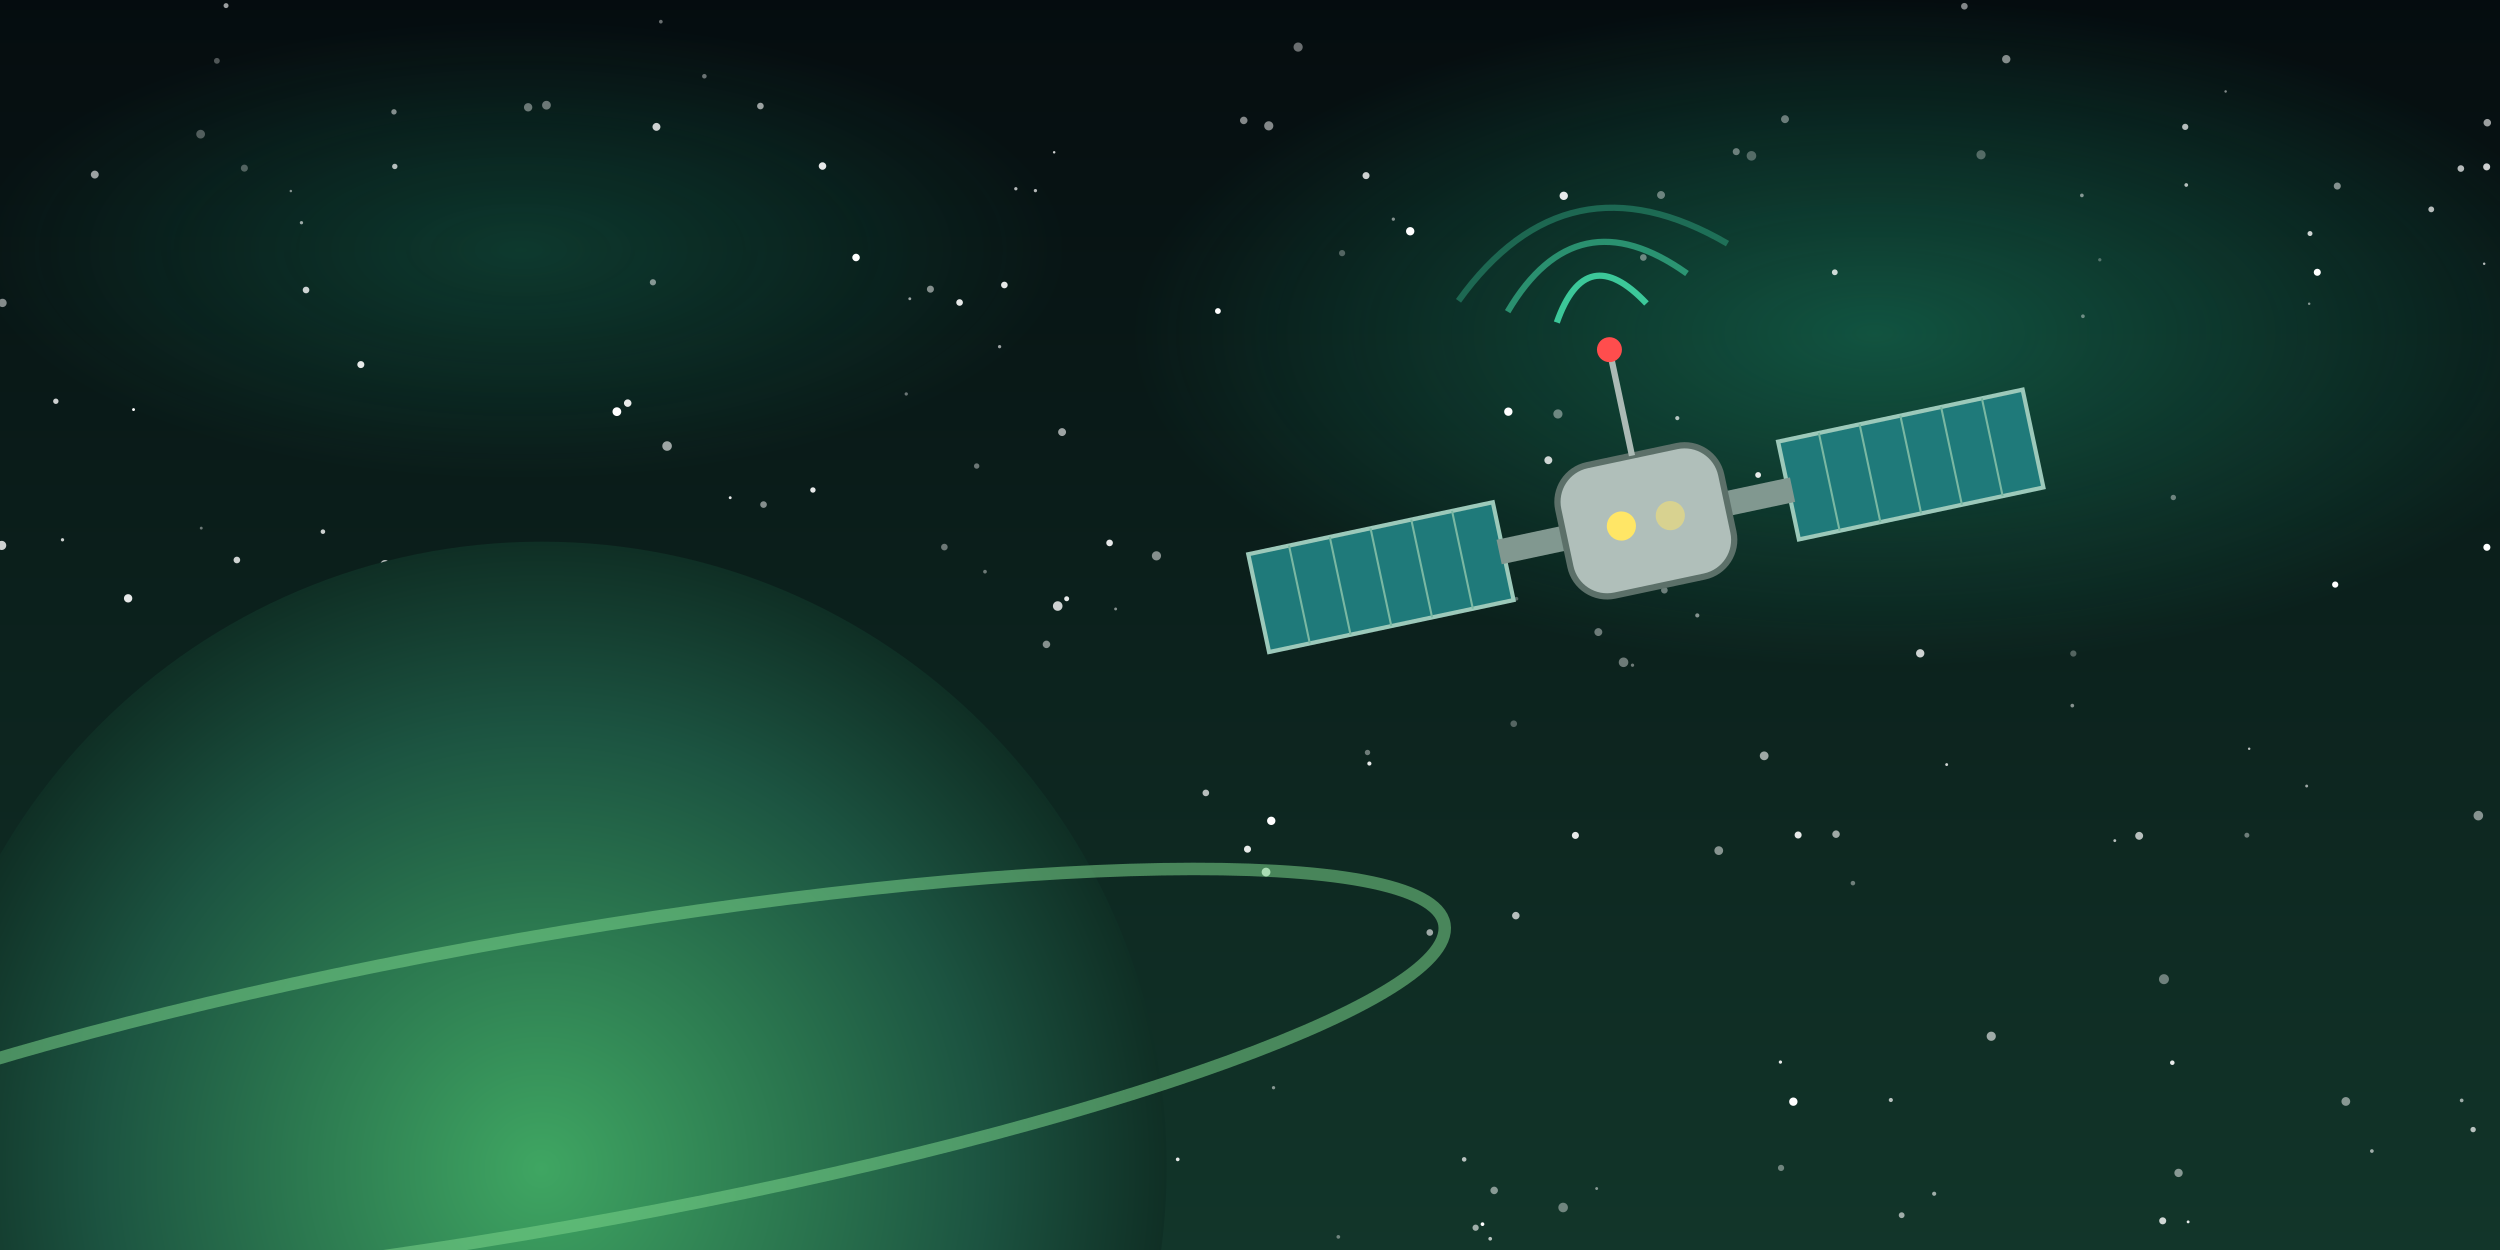
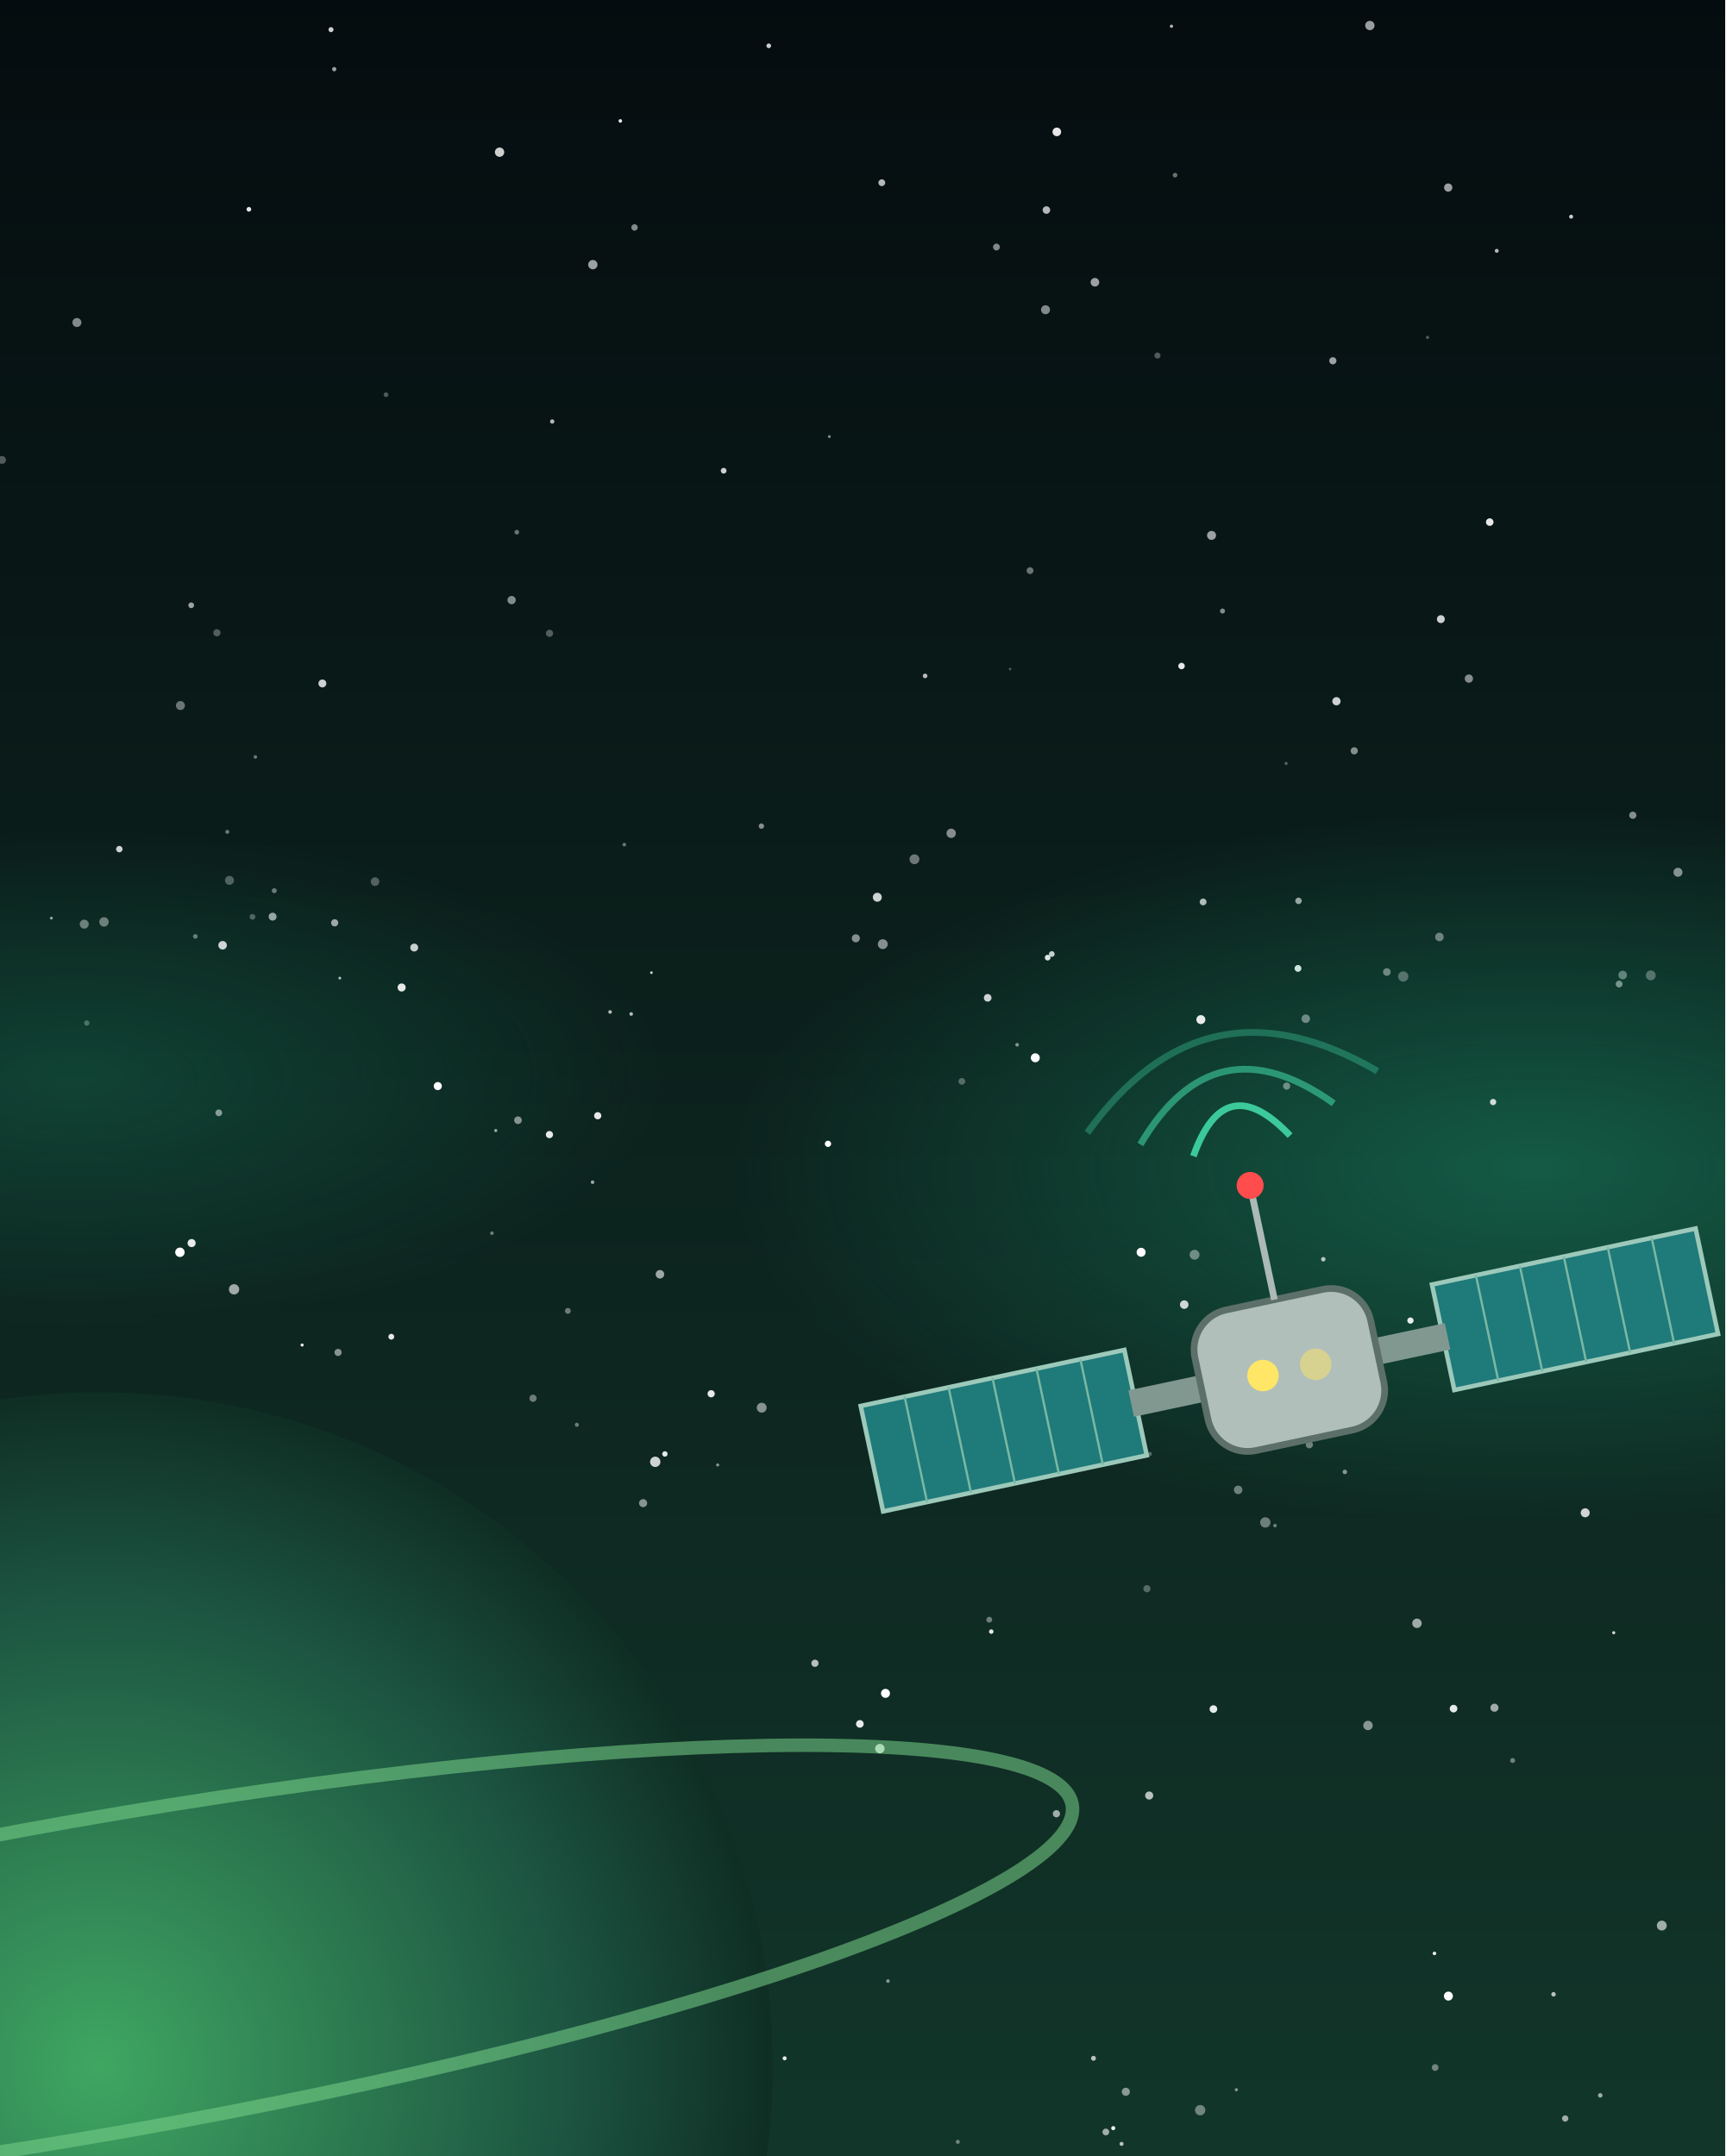
- <svg xmlns="http://www.w3.org/2000/svg" viewBox="0 0 1200 600" preserveAspectRatio="xMidYMid slice" role="img" aria-label="space station (cover art)">
+ <svg xmlns="http://www.w3.org/2000/svg" viewBox="0 0 960 1200" preserveAspectRatio="xMidYMid slice" role="img" aria-label="space station (cover art)">
  <defs>
    <linearGradient id="sky" x1="0" y1="0" x2="0" y2="1">
      <stop offset="0" stop-color="hsl(200 50% 4% / 1)" />
      <stop offset="1" stop-color="hsl(160 50% 14% / 1)" />
    </linearGradient>
    <radialGradient id="neb">
      <stop offset="0" stop-color="hsl(160 70% 45% / 0.35)" />
      <stop offset="1" stop-color="hsl(160 70% 45% / 0)" />
    </radialGradient>
    <radialGradient id="planet">
      <stop offset="0" stop-color="hsl(140 45% 45% / 1)" />
      <stop offset="0.7" stop-color="hsl(160 50% 22% / 1)" />
      <stop offset="1" stop-color="hsl(160 50% 12% / 1)" />
    </radialGradient>
  </defs>
-   <rect width="1200" height="600" fill="url(#sky)" />
-   <ellipse cx="900" cy="160" rx="360" ry="160" fill="url(#neb)" />
-   <ellipse cx="250" cy="120" rx="260" ry="110" fill="url(#neb)" opacity=".6" />
-   <circle cx="1038.1" cy="586" r="1.7" fill="#fff" opacity="0.8" />
-   <circle cx="1138.5" cy="552.5" r="0.9" fill="#fff" opacity="0.6" />
-   <circle cx="366.5" cy="242.2" r="1.6" fill="#fff" opacity="0.5" />
-   <circle cx="856.8" cy="57.2" r="1.9" fill="#fff" opacity="0.4" />
-   <circle cx="96.6" cy="253.5" r="0.7" fill="#fff" opacity="0.4" />
-   <circle cx="598.8" cy="407.6" r="1.7" fill="#fff" opacity="0.9" />
-   <circle cx="711.6" cy="587.6" r="0.9" fill="#fff" opacity="1" />
-   <circle cx="597" cy="57.8" r="1.8" fill="#fff" opacity="0.5" />
-   <circle cx="584.6" cy="149.3" r="1.4" fill="#fff" opacity="1" />
-   <circle cx="506" cy="73.1" r="0.6" fill="#fff" opacity="0.8" />
-   <circle cx="502.3" cy="309.3" r="1.8" fill="#fff" opacity="0.5" />
-   <circle cx="301.3" cy="193.5" r="1.8" fill="#fff" opacity="0.9" />
-   <circle cx="453.3" cy="262.6" r="1.6" fill="#fff" opacity="0.4" />
-   <circle cx="436.7" cy="143.4" r="0.7" fill="#fff" opacity="0.6" />
-   <circle cx="655.7" cy="84.3" r="1.7" fill="#fff" opacity="0.8" />
-   <circle cx="30" cy="259.1" r="0.8" fill="#fff" opacity="0.8" />
-   <circle cx="644.2" cy="121.5" r="1.5" fill="#fff" opacity="0.3" />
-   <circle cx="68.8" cy="390.3" r="2.3" fill="#fff" opacity="0.7" />
-   <circle cx="863.1" cy="400.8" r="1.7" fill="#fff" opacity="0.9" />
-   <circle cx="327.2" cy="358.3" r="1" fill="#fff" opacity="0.7" />
-   <circle cx="109.8" cy="540.4" r="0.8" fill="#fff" opacity="0.5" />
-   <circle cx="0.8" cy="261.8" r="2.2" fill="#fff" opacity="0.8" />
-   <circle cx="188.9" cy="315.3" r="1.8" fill="#fff" opacity="0.5" />
-   <circle cx="338.1" cy="36.6" r="1.1" fill="#fff" opacity="0.4" />
-   <circle cx="320.2" cy="214.1" r="2.3" fill="#fff" opacity="0.6" />
-   <circle cx="928.4" cy="573" r="1" fill="#fff" opacity="0.6" />
-   <circle cx="565.3" cy="556.5" r="0.9" fill="#fff" opacity="0.9" />
-   <circle cx="410.9" cy="123.6" r="1.8" fill="#fff" opacity="1" />
-   <circle cx="860.8" cy="528.8" r="2" fill="#fff" opacity="1" />
-   <circle cx="1015.1" cy="403.5" r="0.7" fill="#fff" opacity="0.7" />
-   <circle cx="889.4" cy="423.9" r="1.1" fill="#fff" opacity="0.4" />
-   <circle cx="1192.4" cy="126.6" r="0.6" fill="#fff" opacity="0.7" />
-   <circle cx="193" cy="417.8" r="1.4" fill="#fff" opacity="0.8" />
-   <circle cx="472.8" cy="274.4" r="0.9" fill="#fff" opacity="0.4" />
-   <circle cx="383.9" cy="480" r="0.8" fill="#fff" opacity="0.7" />
-   <circle cx="1193.9" cy="58.9" r="1.8" fill="#fff" opacity="0.6" />
-   <circle cx="854.6" cy="509.8" r="0.8" fill="#fff" opacity="0.9" />
-   <circle cx="921.7" cy="313.6" r="2" fill="#fff" opacity="0.8" />
-   <circle cx="164.1" cy="376.1" r="0.8" fill="#fff" opacity="0.7" />
-   <circle cx="26.8" cy="192.6" r="1.3" fill="#fff" opacity="0.8" />
-   <circle cx="446.6" cy="138.8" r="1.7" fill="#fff" opacity="0.5" />
-   <circle cx="934.4" cy="367" r="0.7" fill="#fff" opacity="0.8" />
-   <circle cx="686.3" cy="447.6" r="1.6" fill="#fff" opacity="0.6" />
-   <circle cx="82.3" cy="567.3" r="1.2" fill="#fff" opacity="0.5" />
-   <circle cx="460.6" cy="145.2" r="1.6" fill="#fff" opacity="0.9" />
-   <circle cx="1167" cy="100.5" r="1.4" fill="#fff" opacity="0.7" />
-   <circle cx="313.4" cy="135.5" r="1.5" fill="#fff" opacity="0.5" />
-   <circle cx="727.9" cy="287.4" r="0.9" fill="#fff" opacity="0.3" />
-   <circle cx="798.9" cy="283.3" r="1.6" fill="#fff" opacity="0.4" />
-   <circle cx="611.3" cy="522.1" r="0.8" fill="#fff" opacity="0.5" />
-   <circle cx="212.2" cy="380.1" r="1.1" fill="#fff" opacity="0.8" />
-   <circle cx="676.9" cy="111" r="2" fill="#fff" opacity="1" />
-   <circle cx="535.5" cy="292.3" r="0.7" fill="#fff" opacity="0.5" />
-   <circle cx="212.8" cy="473.5" r="1.6" fill="#fff" opacity="1" />
-   <circle cx="482.1" cy="136.8" r="1.6" fill="#fff" opacity="0.9" />
-   <circle cx="708.3" cy="589.3" r="1.5" fill="#fff" opacity="0.6" />
-   <circle cx="509.8" cy="207.4" r="1.9" fill="#fff" opacity="0.6" />
-   <circle cx="999.3" cy="93.8" r="0.9" fill="#fff" opacity="0.5" />
-   <circle cx="144.7" cy="106.9" r="0.8" fill="#fff" opacity="0.6" />
-   <circle cx="204.7" cy="401" r="1.2" fill="#fff" opacity="0.7" />
-   <circle cx="555.1" cy="266.8" r="2.2" fill="#fff" opacity="0.5" />
-   <circle cx="414.7" cy="598.1" r="1.8" fill="#fff" opacity="0.7" />
-   <circle cx="880.7" cy="130.7" r="1.4" fill="#fff" opacity="0.8" />
-   <circle cx="349.1" cy="453.1" r="1.3" fill="#fff" opacity="0.5" />
-   <circle cx="1108.4" cy="145.8" r="0.6" fill="#fff" opacity="0.5" />
-   <circle cx="334" cy="488.4" r="1.6" fill="#fff" opacity="0.4" />
-   <circle cx="130.5" cy="345.7" r="0.9" fill="#fff" opacity="0.9" />
-   <circle cx="767.2" cy="303.4" r="1.9" fill="#fff" opacity="0.4" />
-   <circle cx="293.5" cy="514.3" r="0.6" fill="#fff" opacity="0.3" />
-   <circle cx="1026.8" cy="401.2" r="1.9" fill="#fff" opacity="0.7" />
-   <circle cx="1112.3" cy="130.7" r="1.7" fill="#fff" opacity="1" />
-   <circle cx="609" cy="60.4" r="2.2" fill="#fff" opacity="0.5" />
-   <circle cx="209.2" cy="448.8" r="1.1" fill="#fff" opacity="0.9" />
-   <circle cx="1079.6" cy="359.4" r="0.6" fill="#fff" opacity="0.7" />
-   <circle cx="825" cy="408.3" r="2.1" fill="#fff" opacity="0.5" />
-   <circle cx="296.1" cy="197.6" r="2.1" fill="#fff" opacity="1" />
-   <circle cx="512.5" cy="468.7" r="1.4" fill="#fff" opacity="0.4" />
-   <circle cx="355.8" cy="413.9" r="1.2" fill="#fff" opacity="0.6" />
-   <circle cx="1121.9" cy="89.3" r="1.7" fill="#fff" opacity="0.5" />
-   <circle cx="108.5" cy="2.7" r="1.2" fill="#fff" opacity="0.6" />
-   <circle cx="1.2" cy="145.4" r="2" fill="#fff" opacity="0.5" />
-   <circle cx="1108.8" cy="112.1" r="1.2" fill="#fff" opacity="0.8" />
-   <circle cx="938.2" cy="207.2" r="1" fill="#fff" opacity="0.4" />
-   <circle cx="365" cy="50.9" r="1.6" fill="#fff" opacity="0.6" />
-   <circle cx="532.6" cy="260.6" r="1.6" fill="#fff" opacity="0.9" />
-   <circle cx="524.7" cy="535.2" r="2.1" fill="#fff" opacity="0.7" />
-   <circle cx="394.8" cy="79.7" r="1.8" fill="#fff" opacity="0.9" />
-   <circle cx="317.2" cy="10.4" r="0.9" fill="#fff" opacity="0.4" />
-   <circle cx="715.3" cy="594.6" r="0.9" fill="#fff" opacity="0.7" />
-   <circle cx="139.6" cy="91.7" r="0.6" fill="#fff" opacity="0.5" />
-   <circle cx="468.8" cy="223.7" r="1.3" fill="#fff" opacity="0.4" />
-   <circle cx="747.8" cy="198.7" r="2.2" fill="#fff" opacity="0.4" />
-   <circle cx="350.5" cy="238.9" r="0.7" fill="#fff" opacity="0.9" />
-   <circle cx="497" cy="91.5" r="0.8" fill="#fff" opacity="0.7" />
-   <circle cx="1189.6" cy="391.5" r="2.3" fill="#fff" opacity="0.5" />
-   <circle cx="377.8" cy="578.2" r="1.4" fill="#fff" opacity="0.9" />
-   <circle cx="222.1" cy="326.1" r="2.1" fill="#fff" opacity="0.6" />
-   <circle cx="189.5" cy="79.9" r="1.3" fill="#fff" opacity="0.7" />
-   <circle cx="656.4" cy="361.2" r="1.3" fill="#fff" opacity="0.4" />
-   <circle cx="479.8" cy="166.4" r="0.8" fill="#fff" opacity="0.6" />
-   <circle cx="1049.4" cy="88.8" r="0.9" fill="#fff" opacity="0.7" />
-   <circle cx="743.2" cy="220.9" r="1.9" fill="#fff" opacity="0.8" />
-   <circle cx="995.2" cy="313.7" r="1.5" fill="#fff" opacity="0.3" />
-   <circle cx="726.6" cy="347.4" r="1.6" fill="#fff" opacity="0.3" />
-   <circle cx="1126" cy="528.7" r="2.1" fill="#fff" opacity="0.5" />
-   <circle cx="45.5" cy="83.8" r="1.9" fill="#fff" opacity="0.6" />
-   <circle cx="512" cy="287.4" r="1.2" fill="#fff" opacity="0.9" />
-   <circle cx="750.3" cy="579.6" r="2.3" fill="#fff" opacity="0.4" />
-   <circle cx="173.2" cy="175" r="1.7" fill="#fff" opacity="0.9" />
-   <circle cx="191.7" cy="321.7" r="1.1" fill="#fff" opacity="0.5" />
-   <circle cx="623.1" cy="22.6" r="2.2" fill="#fff" opacity="0.4" />
-   <circle cx="1181.6" cy="528.2" r="0.9" fill="#fff" opacity="0.6" />
-   <circle cx="435" cy="189.1" r="0.8" fill="#fff" opacity="0.4" />
-   <circle cx="912.8" cy="583.3" r="1.4" fill="#fff" opacity="0.6" />
-   <circle cx="337.7" cy="595.4" r="2.3" fill="#fff" opacity="0.7" />
-   <circle cx="189.1" cy="53.7" r="1.3" fill="#fff" opacity="0.5" />
-   <circle cx="471.9" cy="398.7" r="0.7" fill="#fff" opacity="0.6" />
-   <circle cx="184.8" cy="271" r="2.2" fill="#fff" opacity="0.7" />
-   <circle cx="1048.9" cy="60.9" r="1.5" fill="#fff" opacity="0.7" />
-   <circle cx="399.2" cy="555.9" r="0.8" fill="#fff" opacity="0.5" />
-   <circle cx="963" cy="28.4" r="2" fill="#fff" opacity="0.5" />
-   <circle cx="253.7" cy="463.6" r="0.8" fill="#fff" opacity="0.3" />
-   <circle cx="840.7" cy="74.8" r="2.3" fill="#fff" opacity="0.3" />
-   <circle cx="955.8" cy="497.4" r="2.2" fill="#fff" opacity="0.6" />
-   <circle cx="1193.7" cy="262.7" r="1.7" fill="#fff" opacity="1" />
-   <circle cx="673.9" cy="286.5" r="0.8" fill="#fff" opacity="0.6" />
-   <circle cx="750.6" cy="94" r="2" fill="#fff" opacity="0.9" />
-   <circle cx="106.2" cy="334.8" r="1.9" fill="#fff" opacity="0.8" />
-   <circle cx="43.2" cy="515.3" r="1.2" fill="#fff" opacity="0.8" />
-   <circle cx="715.1" cy="279.9" r="1.5" fill="#fff" opacity="0.6" />
-   <circle cx="315.1" cy="60.9" r="1.9" fill="#fff" opacity="0.8" />
-   <circle cx="657.3" cy="366.5" r="1" fill="#fff" opacity="0.9" />
-   <circle cx="607.7" cy="418.6" r="2.1" fill="#fff" opacity="0.9" />
-   <circle cx="348.6" cy="544.8" r="0.8" fill="#fff" opacity="0.5" />
-   <circle cx="783.6" cy="319.3" r="0.8" fill="#fff" opacity="0.4" />
-   <circle cx="942.9" cy="3" r="1.6" fill="#fff" opacity="0.5" />
-   <circle cx="833.4" cy="72.8" r="1.7" fill="#fff" opacity="0.4" />
-   <circle cx="500.6" cy="592.2" r="1.8" fill="#fff" opacity="0.4" />
-   <circle cx="64.1" cy="196.6" r="0.7" fill="#fff" opacity="1" />
-   <circle cx="881.3" cy="400.4" r="1.8" fill="#fff" opacity="0.6" />
-   <circle cx="1120.9" cy="280.6" r="1.5" fill="#fff" opacity="1" />
-   <circle cx="1043.2" cy="238.8" r="1.3" fill="#fff" opacity="0.4" />
-   <circle cx="854.9" cy="560.6" r="1.5" fill="#fff" opacity="0.4" />
-   <circle cx="642.4" cy="593.7" r="0.9" fill="#fff" opacity="0.4" />
-   <circle cx="428.4" cy="344" r="1.8" fill="#fff" opacity="0.3" />
-   <circle cx="146.9" cy="139.2" r="1.6" fill="#fff" opacity="0.8" />
-   <circle cx="779.3" cy="317.9" r="2.3" fill="#fff" opacity="0.4" />
-   <circle cx="336.4" cy="416.1" r="2.2" fill="#fff" opacity="0.4" />
-   <circle cx="950.9" cy="74.3" r="2.2" fill="#fff" opacity="0.3" />
-   <circle cx="846.8" cy="362.8" r="2.1" fill="#fff" opacity="0.6" />
-   <circle cx="262.3" cy="50.5" r="2.1" fill="#fff" opacity="0.4" />
-   <circle cx="766.4" cy="570.5" r="0.7" fill="#fff" opacity="0.5" />
-   <circle cx="1107.2" cy="377.3" r="0.7" fill="#fff" opacity="0.6" />
-   <circle cx="1050.3" cy="586.5" r="0.7" fill="#fff" opacity="0.9" />
-   <circle cx="1038.7" cy="470" r="2.4" fill="#fff" opacity="0.4" />
-   <circle cx="1187.1" cy="542.2" r="1.3" fill="#fff" opacity="0.7" />
-   <circle cx="113.7" cy="268.8" r="1.6" fill="#fff" opacity="0.8" />
-   <circle cx="1181.2" cy="80.9" r="1.6" fill="#fff" opacity="0.7" />
-   <circle cx="805.1" cy="200.7" r="1" fill="#fff" opacity="0.7" />
-   <circle cx="406" cy="495.4" r="0.7" fill="#fff" opacity="0.9" />
-   <circle cx="788.8" cy="123.6" r="1.6" fill="#fff" opacity="0.4" />
-   <circle cx="1042.7" cy="510.1" r="1.1" fill="#fff" opacity="0.9" />
-   <circle cx="994.7" cy="338.7" r="0.9" fill="#fff" opacity="0.5" />
-   <circle cx="487.6" cy="90.6" r="0.8" fill="#fff" opacity="0.7" />
-   <circle cx="843.9" cy="228" r="1.4" fill="#fff" opacity="0.9" />
-   <circle cx="104.1" cy="29.2" r="1.4" fill="#fff" opacity="0.3" />
-   <circle cx="1193.6" cy="80.1" r="1.7" fill="#fff" opacity="0.8" />
-   <circle cx="1078.5" cy="400.9" r="1.2" fill="#fff" opacity="0.4" />
-   <circle cx="102.7" cy="326.9" r="1.7" fill="#fff" opacity="0.4" />
-   <circle cx="390.2" cy="235.2" r="1.3" fill="#fff" opacity="0.9" />
-   <circle cx="437.5" cy="573.1" r="1.4" fill="#fff" opacity="0.8" />
-   <circle cx="473.1" cy="473.3" r="1.8" fill="#fff" opacity="0.7" />
-   <circle cx="1045.7" cy="563" r="2" fill="#fff" opacity="0.5" />
-   <circle cx="526.9" cy="480.3" r="0.8" fill="#fff" opacity="0.8" />
-   <circle cx="727.6" cy="439.5" r="1.8" fill="#fff" opacity="0.7" />
-   <circle cx="477" cy="405.1" r="1.9" fill="#fff" opacity="0.9" />
-   <circle cx="42.1" cy="581.4" r="2" fill="#fff" opacity="0.9" />
-   <circle cx="61.5" cy="287.2" r="2" fill="#fff" opacity="0.9" />
-   <circle cx="253.5" cy="51.5" r="2" fill="#fff" opacity="0.4" />
-   <circle cx="155" cy="255.2" r="1.1" fill="#fff" opacity="0.8" />
-   <circle cx="1007.9" cy="124.7" r="0.8" fill="#fff" opacity="0.3" />
-   <circle cx="51.4" cy="503.8" r="0.8" fill="#fff" opacity="0.7" />
-   <circle cx="610.2" cy="394" r="2" fill="#fff" opacity="1" />
-   <circle cx="96.3" cy="64.4" r="2.1" fill="#fff" opacity="0.3" />
-   <circle cx="1068.3" cy="43.9" r="0.6" fill="#fff" opacity="0.5" />
-   <circle cx="702.8" cy="556.5" r="1.1" fill="#fff" opacity="0.7" />
-   <circle cx="578.8" cy="380.6" r="1.6" fill="#fff" opacity="0.7" />
-   <circle cx="717.2" cy="571.4" r="1.8" fill="#fff" opacity="0.5" />
-   <circle cx="756.2" cy="401" r="1.7" fill="#fff" opacity="0.9" />
-   <circle cx="724" cy="197.6" r="2" fill="#fff" opacity="1" />
-   <circle cx="907.6" cy="528" r="1" fill="#fff" opacity="0.7" />
-   <circle cx="797.3" cy="93.6" r="1.9" fill="#fff" opacity="0.4" />
-   <circle cx="999.8" cy="151.8" r="0.9" fill="#fff" opacity="0.4" />
-   <circle cx="117.3" cy="80.7" r="1.7" fill="#fff" opacity="0.3" />
-   <circle cx="668.8" cy="105.2" r="0.8" fill="#fff" opacity="0.5" />
-   <circle cx="814.7" cy="295.4" r="1" fill="#fff" opacity="0.5" />
-   <circle cx="100" cy="522.4" r="1.3" fill="#fff" opacity="0.8" />
-   <circle cx="85.1" cy="452.4" r="0.7" fill="#fff" opacity="0.4" />
-   <circle cx="869.6" cy="213.7" r="1" fill="#fff" opacity="0.8" />
-   <circle cx="507.7" cy="290.9" r="2.3" fill="#fff" opacity="0.8" />
-   <circle cx="260" cy="560" r="300" fill="url(#planet)" />
-   <ellipse cx="260" cy="520" rx="440" ry="70" fill="none" stroke="hsl(130 50% 65% / 1)" stroke-width="6" opacity=".55" transform="rotate(-10 260 520)" />
-   <g transform="rotate(-12 790 250)">
-     <rect x="600" y="226" width="120" height="48" fill="hsl(180 60% 30% / 1)" stroke="hsl(160 30% 70% / 1)" stroke-width="2" />
-     <line x1="620" y1="226" x2="620" y2="274" stroke="hsl(160 30% 60% / 1)" stroke-width="1" />
-     <line x1="640" y1="226" x2="640" y2="274" stroke="hsl(160 30% 60% / 1)" stroke-width="1" />
-     <line x1="660" y1="226" x2="660" y2="274" stroke="hsl(160 30% 60% / 1)" stroke-width="1" />
-     <line x1="680" y1="226" x2="680" y2="274" stroke="hsl(160 30% 60% / 1)" stroke-width="1" />
-     <line x1="700" y1="226" x2="700" y2="274" stroke="hsl(160 30% 60% / 1)" stroke-width="1" />
-     <rect x="860" y="226" width="120" height="48" fill="hsl(180 60% 30% / 1)" stroke="hsl(160 30% 70% / 1)" stroke-width="2" />
-     <line x1="880" y1="226" x2="880" y2="274" stroke="hsl(160 30% 60% / 1)" stroke-width="1" />
-     <line x1="900" y1="226" x2="900" y2="274" stroke="hsl(160 30% 60% / 1)" stroke-width="1" />
-     <line x1="920" y1="226" x2="920" y2="274" stroke="hsl(160 30% 60% / 1)" stroke-width="1" />
-     <line x1="940" y1="226" x2="940" y2="274" stroke="hsl(160 30% 60% / 1)" stroke-width="1" />
-     <line x1="960" y1="226" x2="960" y2="274" stroke="hsl(160 30% 60% / 1)" stroke-width="1" />
-     <rect x="718" y="244" width="144" height="12" fill="hsl(160 10% 55% / 1)" />
-     <rect x="750" y="218" width="80" height="64" rx="18" fill="hsl(160 10% 72% / 1)" stroke="hsl(160 10% 40% / 1)" stroke-width="3" />
-     <circle cx="778" cy="250" r="7" fill="hsl(50 100% 70%)" />
-     <circle cx="802" cy="250" r="7" fill="hsl(50 100% 70%)" opacity=".5" />
-     <line x1="790" y1="218" x2="790" y2="170" stroke="hsl(160 10% 70% / 1)" stroke-width="3" />
-     <circle cx="790" cy="166" r="6" fill="#ff4d4d" />
-     <path d="M768 148 Q790 112 812 148" fill="none" stroke="hsl(160 80% 60% / 1)" stroke-width="3" opacity="0.8" />
-     <path d="M746 138 Q790 90 834 138" fill="none" stroke="hsl(160 80% 60% / 1)" stroke-width="3" opacity="0.5" />
-     <path d="M724 128 Q790 68 856 128" fill="none" stroke="hsl(160 80% 60% / 1)" stroke-width="3" opacity="0.3" />
+   <rect width="960" height="1200" fill="url(#sky)" />
+   <circle cx="562.1" cy="372.4" r="0.7" fill="#fff" opacity="0.3" />
+   <circle cx="903" cy="542.7" r="2.4" fill="#fff" opacity="0.4" />
+   <circle cx="680.3" cy="340.1" r="1.4" fill="#fff" opacity="0.5" />
+   <circle cx="829" cy="290.6" r="2.1" fill="#fff" opacity="0.9" />
+   <circle cx="657.5" cy="370.7" r="1.8" fill="#fff" opacity="0.9" />
+   <circle cx="353.1" cy="126.6" r="1.8" fill="#fff" opacity="0.5" />
+   <circle cx="427.8" cy="25.5" r="1.3" fill="#fff" opacity="0.8" />
+   <circle cx="653.9" cy="97.5" r="1.3" fill="#fff" opacity="0.4" />
+   <circle cx="138.5" cy="116.5" r="1.3" fill="#fff" opacity="0.9" />
+   <circle cx="151.7" cy="510.2" r="2.2" fill="#fff" opacity="0.6" />
+   <circle cx="753.6" cy="417.9" r="2" fill="#fff" opacity="0.5" />
+   <circle cx="179.4" cy="380.4" r="2.2" fill="#fff" opacity="0.8" />
+   <circle cx="741.7" cy="200.8" r="2" fill="#fff" opacity="0.6" />
+   <circle cx="669.5" cy="502" r="1.9" fill="#fff" opacity="0.7" />
+   <circle cx="832.9" cy="139.6" r="1.1" fill="#fff" opacity="0.7" />
+   <circle cx="901" cy="547.7" r="1.9" fill="#fff" opacity="0.5" />
+   <circle cx="585.3" cy="531" r="1.6" fill="#fff" opacity="0.8" />
+   <circle cx="801.8" cy="344.6" r="2.2" fill="#fff" opacity="0.8" />
+   <circle cx="588.1" cy="73.4" r="2.4" fill="#fff" opacity="0.9" />
+   <circle cx="284.7" cy="334" r="2.3" fill="#fff" opacity="0.5" />
+   <circle cx="108.7" cy="521.2" r="1.3" fill="#fff" opacity="0.4" />
+   <circle cx="583" cy="533" r="1.6" fill="#fff" opacity="0.9" />
+   <circle cx="490.7" cy="101.7" r="1.9" fill="#fff" opacity="0.7" />
+   <circle cx="184.2" cy="16.5" r="1.4" fill="#fff" opacity="0.8" />
+   <circle cx="347.4" cy="470.1" r="1" fill="#fff" opacity="0.4" />
+   <circle cx="423.7" cy="459.8" r="1.5" fill="#fff" opacity="0.5" />
+   <circle cx="644.1" cy="197.9" r="1.7" fill="#fff" opacity="0.3" />
+   <circle cx="874.3" cy="120.6" r="1.1" fill="#fff" opacity="0.8" />
+   <circle cx="189.1" cy="544.4" r="0.8" fill="#fff" opacity="0.7" />
+   <circle cx="66.4" cy="472.6" r="1.8" fill="#fff" opacity="0.8" />
+   <circle cx="488.2" cy="499.4" r="2.5" fill="#fff" opacity="0.8" />
+   <circle cx="609.3" cy="157.1" r="2.4" fill="#fff" opacity="0.6" />
+   <circle cx="305.8" cy="352.5" r="2" fill="#fff" opacity="0.3" />
+   <circle cx="722.6" cy="501.4" r="1.8" fill="#fff" opacity="0.6" />
+   <circle cx="794.4" cy="187.8" r="0.9" fill="#fff" opacity="0.3" />
+   <circle cx="120.7" cy="352.2" r="2" fill="#fff" opacity="0.3" />
+   <circle cx="278" cy="84.7" r="2.6" fill="#fff" opacity="0.8" />
+   <circle cx="402.7" cy="262" r="1.6" fill="#fff" opacity="0.8" />
+   <circle cx="1.1" cy="256" r="2.2" fill="#fff" opacity="0.3" />
+   <circle cx="762.3" cy="14.2" r="2.6" fill="#fff" opacity="0.6" />
+   <circle cx="42.8" cy="179.5" r="2.5" fill="#fff" opacity="0.5" />
+   <circle cx="722.3" cy="539" r="1.9" fill="#fff" opacity="0.9" />
+   <circle cx="186" cy="38.5" r="1.2" fill="#fff" opacity="0.6" />
+   <circle cx="106.4" cy="336.9" r="1.6" fill="#fff" opacity="0.6" />
+   <circle cx="307.3" cy="234.6" r="1.2" fill="#fff" opacity="0.7" />
+   <circle cx="100.4" cy="392.7" r="2.5" fill="#fff" opacity="0.4" />
+   <circle cx="582.3" cy="116.9" r="2.1" fill="#fff" opacity="0.7" />
+   <circle cx="140.5" cy="510.3" r="1.6" fill="#fff" opacity="0.3" />
+   <circle cx="329.9" cy="147.3" r="2.6" fill="#fff" opacity="0.6" />
+   <circle cx="514.8" cy="376.2" r="1.3" fill="#fff" opacity="0.7" />
+   <circle cx="127.7" cy="490" r="2.5" fill="#fff" opacity="0.3" />
+   <circle cx="651.9" cy="14.6" r="0.9" fill="#fff" opacity="0.7" />
+   <circle cx="287.6" cy="296.2" r="1.3" fill="#fff" opacity="0.4" />
+   <circle cx="28.6" cy="511" r="0.8" fill="#fff" opacity="0.6" />
+   <circle cx="715.7" cy="424.9" r="0.9" fill="#fff" opacity="0.3" />
+   <circle cx="554.5" cy="137.5" r="1.9" fill="#fff" opacity="0.5" />
+   <circle cx="214.8" cy="219.7" r="1.3" fill="#fff" opacity="0.3" />
+   <circle cx="817.4" cy="377.7" r="2.3" fill="#fff" opacity="0.5" />
+   <circle cx="142.1" cy="421.3" r="1" fill="#fff" opacity="0.4" />
+   <circle cx="581.8" cy="172.4" r="2.5" fill="#fff" opacity="0.5" />
+   <circle cx="529.3" cy="463.8" r="2.6" fill="#fff" opacity="0.5" />
+   <circle cx="674.2" cy="298" r="2.5" fill="#fff" opacity="0.6" />
+   <circle cx="230.5" cy="527.4" r="2.2" fill="#fff" opacity="0.8" />
+   <circle cx="805.9" cy="104.4" r="2.3" fill="#fff" opacity="0.6" />
+   <circle cx="573.2" cy="317.6" r="1.9" fill="#fff" opacity="0.4" />
+   <circle cx="743.7" cy="390.3" r="2.3" fill="#fff" opacity="0.8" />
+   <circle cx="345.2" cy="67.3" r="1" fill="#fff" opacity="0.9" />
+   <circle cx="48.3" cy="569.4" r="1.5" fill="#fff" opacity="0.3" />
+   <circle cx="208.7" cy="490.7" r="2.4" fill="#fff" opacity="0.3" />
+   <circle cx="461.5" cy="243" r="0.8" fill="#fff" opacity="0.5" />
+   <g transform="translate(-270 450) scale(1.25)">
+     <ellipse cx="900" cy="160" rx="360" ry="160" fill="url(#neb)" />
+     <ellipse cx="250" cy="120" rx="260" ry="110" fill="url(#neb)" opacity=".6" />
+     <circle cx="1038.1" cy="586" r="1.7" fill="#fff" opacity="0.8" />
+     <circle cx="1138.5" cy="552.5" r="0.9" fill="#fff" opacity="0.6" />
+     <circle cx="366.5" cy="242.2" r="1.6" fill="#fff" opacity="0.5" />
+     <circle cx="856.8" cy="57.2" r="1.9" fill="#fff" opacity="0.4" />
+     <circle cx="96.6" cy="253.5" r="0.7" fill="#fff" opacity="0.4" />
+     <circle cx="598.8" cy="407.6" r="1.7" fill="#fff" opacity="0.9" />
+     <circle cx="711.6" cy="587.6" r="0.9" fill="#fff" opacity="1" />
+     <circle cx="597" cy="57.8" r="1.8" fill="#fff" opacity="0.5" />
+     <circle cx="584.6" cy="149.3" r="1.4" fill="#fff" opacity="1" />
+     <circle cx="506" cy="73.1" r="0.6" fill="#fff" opacity="0.8" />
+     <circle cx="502.3" cy="309.3" r="1.8" fill="#fff" opacity="0.5" />
+     <circle cx="301.3" cy="193.5" r="1.8" fill="#fff" opacity="0.9" />
+     <circle cx="453.3" cy="262.6" r="1.6" fill="#fff" opacity="0.4" />
+     <circle cx="436.7" cy="143.4" r="0.7" fill="#fff" opacity="0.6" />
+     <circle cx="655.7" cy="84.3" r="1.7" fill="#fff" opacity="0.8" />
+     <circle cx="30" cy="259.1" r="0.8" fill="#fff" opacity="0.8" />
+     <circle cx="644.2" cy="121.5" r="1.5" fill="#fff" opacity="0.3" />
+     <circle cx="68.8" cy="390.3" r="2.3" fill="#fff" opacity="0.7" />
+     <circle cx="863.1" cy="400.8" r="1.7" fill="#fff" opacity="0.9" />
+     <circle cx="327.2" cy="358.3" r="1" fill="#fff" opacity="0.7" />
+     <circle cx="109.8" cy="540.4" r="0.8" fill="#fff" opacity="0.5" />
+     <circle cx="0.8" cy="261.8" r="2.2" fill="#fff" opacity="0.8" />
+     <circle cx="188.9" cy="315.3" r="1.8" fill="#fff" opacity="0.5" />
+     <circle cx="338.1" cy="36.6" r="1.1" fill="#fff" opacity="0.4" />
+     <circle cx="320.2" cy="214.1" r="2.3" fill="#fff" opacity="0.6" />
+     <circle cx="928.4" cy="573" r="1" fill="#fff" opacity="0.6" />
+     <circle cx="565.3" cy="556.5" r="0.9" fill="#fff" opacity="0.9" />
+     <circle cx="410.9" cy="123.6" r="1.8" fill="#fff" opacity="1" />
+     <circle cx="860.8" cy="528.8" r="2" fill="#fff" opacity="1" />
+     <circle cx="1015.1" cy="403.5" r="0.7" fill="#fff" opacity="0.7" />
+     <circle cx="889.4" cy="423.9" r="1.1" fill="#fff" opacity="0.4" />
+     <circle cx="1192.4" cy="126.6" r="0.6" fill="#fff" opacity="0.7" />
+     <circle cx="193" cy="417.8" r="1.4" fill="#fff" opacity="0.8" />
+     <circle cx="472.8" cy="274.4" r="0.9" fill="#fff" opacity="0.4" />
+     <circle cx="383.9" cy="480" r="0.8" fill="#fff" opacity="0.7" />
+     <circle cx="1193.9" cy="58.9" r="1.8" fill="#fff" opacity="0.6" />
+     <circle cx="854.6" cy="509.8" r="0.8" fill="#fff" opacity="0.9" />
+     <circle cx="921.7" cy="313.6" r="2" fill="#fff" opacity="0.8" />
+     <circle cx="164.1" cy="376.1" r="0.8" fill="#fff" opacity="0.7" />
+     <circle cx="26.8" cy="192.6" r="1.3" fill="#fff" opacity="0.8" />
+     <circle cx="446.6" cy="138.8" r="1.7" fill="#fff" opacity="0.5" />
+     <circle cx="934.4" cy="367" r="0.7" fill="#fff" opacity="0.8" />
+     <circle cx="686.3" cy="447.6" r="1.6" fill="#fff" opacity="0.6" />
+     <circle cx="82.3" cy="567.3" r="1.2" fill="#fff" opacity="0.5" />
+     <circle cx="460.6" cy="145.2" r="1.6" fill="#fff" opacity="0.9" />
+     <circle cx="1167" cy="100.5" r="1.4" fill="#fff" opacity="0.7" />
+     <circle cx="313.4" cy="135.5" r="1.5" fill="#fff" opacity="0.5" />
+     <circle cx="727.9" cy="287.4" r="0.9" fill="#fff" opacity="0.3" />
+     <circle cx="798.9" cy="283.3" r="1.6" fill="#fff" opacity="0.4" />
+     <circle cx="611.3" cy="522.1" r="0.8" fill="#fff" opacity="0.5" />
+     <circle cx="212.2" cy="380.1" r="1.1" fill="#fff" opacity="0.8" />
+     <circle cx="676.9" cy="111" r="2" fill="#fff" opacity="1" />
+     <circle cx="535.5" cy="292.3" r="0.7" fill="#fff" opacity="0.5" />
+     <circle cx="212.8" cy="473.5" r="1.6" fill="#fff" opacity="1" />
+     <circle cx="482.1" cy="136.8" r="1.6" fill="#fff" opacity="0.9" />
+     <circle cx="708.3" cy="589.3" r="1.5" fill="#fff" opacity="0.6" />
+     <circle cx="509.8" cy="207.4" r="1.9" fill="#fff" opacity="0.6" />
+     <circle cx="999.3" cy="93.8" r="0.9" fill="#fff" opacity="0.5" />
+     <circle cx="144.7" cy="106.9" r="0.8" fill="#fff" opacity="0.6" />
+     <circle cx="204.7" cy="401" r="1.2" fill="#fff" opacity="0.7" />
+     <circle cx="555.1" cy="266.8" r="2.2" fill="#fff" opacity="0.5" />
+     <circle cx="414.7" cy="598.1" r="1.8" fill="#fff" opacity="0.7" />
+     <circle cx="880.7" cy="130.7" r="1.4" fill="#fff" opacity="0.8" />
+     <circle cx="349.1" cy="453.1" r="1.3" fill="#fff" opacity="0.5" />
+     <circle cx="1108.4" cy="145.8" r="0.6" fill="#fff" opacity="0.5" />
+     <circle cx="334" cy="488.4" r="1.6" fill="#fff" opacity="0.4" />
+     <circle cx="130.5" cy="345.7" r="0.9" fill="#fff" opacity="0.9" />
+     <circle cx="767.2" cy="303.4" r="1.9" fill="#fff" opacity="0.4" />
+     <circle cx="293.5" cy="514.3" r="0.6" fill="#fff" opacity="0.3" />
+     <circle cx="1026.8" cy="401.2" r="1.9" fill="#fff" opacity="0.7" />
+     <circle cx="1112.3" cy="130.7" r="1.7" fill="#fff" opacity="1" />
+     <circle cx="609" cy="60.4" r="2.2" fill="#fff" opacity="0.5" />
+     <circle cx="209.2" cy="448.8" r="1.1" fill="#fff" opacity="0.9" />
+     <circle cx="1079.6" cy="359.4" r="0.6" fill="#fff" opacity="0.7" />
+     <circle cx="825" cy="408.3" r="2.1" fill="#fff" opacity="0.5" />
+     <circle cx="296.1" cy="197.6" r="2.1" fill="#fff" opacity="1" />
+     <circle cx="512.5" cy="468.7" r="1.4" fill="#fff" opacity="0.4" />
+     <circle cx="355.8" cy="413.9" r="1.2" fill="#fff" opacity="0.6" />
+     <circle cx="1121.9" cy="89.3" r="1.7" fill="#fff" opacity="0.5" />
+     <circle cx="108.5" cy="2.7" r="1.2" fill="#fff" opacity="0.6" />
+     <circle cx="1.2" cy="145.4" r="2" fill="#fff" opacity="0.5" />
+     <circle cx="1108.8" cy="112.1" r="1.2" fill="#fff" opacity="0.8" />
+     <circle cx="938.2" cy="207.2" r="1" fill="#fff" opacity="0.4" />
+     <circle cx="365" cy="50.9" r="1.6" fill="#fff" opacity="0.6" />
+     <circle cx="532.6" cy="260.6" r="1.6" fill="#fff" opacity="0.9" />
+     <circle cx="524.7" cy="535.2" r="2.1" fill="#fff" opacity="0.7" />
+     <circle cx="394.8" cy="79.7" r="1.8" fill="#fff" opacity="0.9" />
+     <circle cx="317.2" cy="10.4" r="0.9" fill="#fff" opacity="0.4" />
+     <circle cx="715.3" cy="594.6" r="0.9" fill="#fff" opacity="0.7" />
+     <circle cx="139.6" cy="91.7" r="0.6" fill="#fff" opacity="0.5" />
+     <circle cx="468.8" cy="223.7" r="1.3" fill="#fff" opacity="0.4" />
+     <circle cx="747.8" cy="198.7" r="2.2" fill="#fff" opacity="0.4" />
+     <circle cx="350.5" cy="238.9" r="0.7" fill="#fff" opacity="0.9" />
+     <circle cx="497" cy="91.5" r="0.8" fill="#fff" opacity="0.7" />
+     <circle cx="1189.6" cy="391.5" r="2.3" fill="#fff" opacity="0.5" />
+     <circle cx="377.8" cy="578.2" r="1.4" fill="#fff" opacity="0.9" />
+     <circle cx="222.1" cy="326.1" r="2.1" fill="#fff" opacity="0.6" />
+     <circle cx="189.5" cy="79.9" r="1.3" fill="#fff" opacity="0.7" />
+     <circle cx="656.4" cy="361.2" r="1.3" fill="#fff" opacity="0.4" />
+     <circle cx="479.8" cy="166.4" r="0.8" fill="#fff" opacity="0.6" />
+     <circle cx="1049.4" cy="88.8" r="0.9" fill="#fff" opacity="0.7" />
+     <circle cx="743.2" cy="220.9" r="1.9" fill="#fff" opacity="0.8" />
+     <circle cx="995.2" cy="313.7" r="1.5" fill="#fff" opacity="0.3" />
+     <circle cx="726.6" cy="347.4" r="1.6" fill="#fff" opacity="0.3" />
+     <circle cx="1126" cy="528.7" r="2.1" fill="#fff" opacity="0.5" />
+     <circle cx="45.5" cy="83.8" r="1.9" fill="#fff" opacity="0.6" />
+     <circle cx="512" cy="287.4" r="1.2" fill="#fff" opacity="0.9" />
+     <circle cx="750.3" cy="579.6" r="2.3" fill="#fff" opacity="0.4" />
+     <circle cx="173.2" cy="175" r="1.7" fill="#fff" opacity="0.9" />
+     <circle cx="191.7" cy="321.7" r="1.1" fill="#fff" opacity="0.5" />
+     <circle cx="623.1" cy="22.6" r="2.2" fill="#fff" opacity="0.4" />
+     <circle cx="1181.6" cy="528.2" r="0.9" fill="#fff" opacity="0.6" />
+     <circle cx="435" cy="189.1" r="0.8" fill="#fff" opacity="0.4" />
+     <circle cx="912.8" cy="583.3" r="1.4" fill="#fff" opacity="0.6" />
+     <circle cx="337.7" cy="595.4" r="2.3" fill="#fff" opacity="0.7" />
+     <circle cx="189.1" cy="53.7" r="1.3" fill="#fff" opacity="0.5" />
+     <circle cx="471.9" cy="398.7" r="0.7" fill="#fff" opacity="0.6" />
+     <circle cx="184.8" cy="271" r="2.2" fill="#fff" opacity="0.7" />
+     <circle cx="1048.9" cy="60.9" r="1.5" fill="#fff" opacity="0.7" />
+     <circle cx="399.2" cy="555.9" r="0.8" fill="#fff" opacity="0.5" />
+     <circle cx="963" cy="28.4" r="2" fill="#fff" opacity="0.5" />
+     <circle cx="253.7" cy="463.6" r="0.8" fill="#fff" opacity="0.3" />
+     <circle cx="840.7" cy="74.8" r="2.3" fill="#fff" opacity="0.3" />
+     <circle cx="955.8" cy="497.4" r="2.2" fill="#fff" opacity="0.6" />
+     <circle cx="1193.7" cy="262.7" r="1.7" fill="#fff" opacity="1" />
+     <circle cx="673.9" cy="286.5" r="0.8" fill="#fff" opacity="0.6" />
+     <circle cx="750.6" cy="94" r="2" fill="#fff" opacity="0.9" />
+     <circle cx="106.2" cy="334.8" r="1.9" fill="#fff" opacity="0.8" />
+     <circle cx="43.2" cy="515.3" r="1.2" fill="#fff" opacity="0.8" />
+     <circle cx="715.1" cy="279.9" r="1.5" fill="#fff" opacity="0.6" />
+     <circle cx="315.1" cy="60.9" r="1.9" fill="#fff" opacity="0.8" />
+     <circle cx="657.3" cy="366.5" r="1" fill="#fff" opacity="0.9" />
+     <circle cx="607.7" cy="418.6" r="2.1" fill="#fff" opacity="0.9" />
+     <circle cx="348.6" cy="544.8" r="0.8" fill="#fff" opacity="0.5" />
+     <circle cx="783.6" cy="319.3" r="0.8" fill="#fff" opacity="0.4" />
+     <circle cx="942.9" cy="3" r="1.6" fill="#fff" opacity="0.5" />
+     <circle cx="833.4" cy="72.8" r="1.7" fill="#fff" opacity="0.4" />
+     <circle cx="500.6" cy="592.2" r="1.8" fill="#fff" opacity="0.4" />
+     <circle cx="64.1" cy="196.6" r="0.7" fill="#fff" opacity="1" />
+     <circle cx="881.3" cy="400.4" r="1.8" fill="#fff" opacity="0.6" />
+     <circle cx="1120.9" cy="280.6" r="1.5" fill="#fff" opacity="1" />
+     <circle cx="1043.2" cy="238.8" r="1.3" fill="#fff" opacity="0.4" />
+     <circle cx="854.9" cy="560.6" r="1.5" fill="#fff" opacity="0.4" />
+     <circle cx="642.4" cy="593.7" r="0.9" fill="#fff" opacity="0.4" />
+     <circle cx="428.4" cy="344" r="1.8" fill="#fff" opacity="0.3" />
+     <circle cx="146.9" cy="139.2" r="1.6" fill="#fff" opacity="0.8" />
+     <circle cx="779.3" cy="317.9" r="2.3" fill="#fff" opacity="0.4" />
+     <circle cx="336.4" cy="416.1" r="2.2" fill="#fff" opacity="0.4" />
+     <circle cx="950.9" cy="74.3" r="2.2" fill="#fff" opacity="0.3" />
+     <circle cx="846.8" cy="362.8" r="2.1" fill="#fff" opacity="0.6" />
+     <circle cx="262.3" cy="50.5" r="2.1" fill="#fff" opacity="0.4" />
+     <circle cx="766.4" cy="570.5" r="0.7" fill="#fff" opacity="0.5" />
+     <circle cx="1107.2" cy="377.3" r="0.7" fill="#fff" opacity="0.6" />
+     <circle cx="1050.3" cy="586.5" r="0.7" fill="#fff" opacity="0.9" />
+     <circle cx="1038.7" cy="470" r="2.4" fill="#fff" opacity="0.4" />
+     <circle cx="1187.1" cy="542.2" r="1.3" fill="#fff" opacity="0.7" />
+     <circle cx="113.7" cy="268.8" r="1.6" fill="#fff" opacity="0.8" />
+     <circle cx="1181.2" cy="80.9" r="1.6" fill="#fff" opacity="0.7" />
+     <circle cx="805.1" cy="200.7" r="1" fill="#fff" opacity="0.7" />
+     <circle cx="406" cy="495.4" r="0.7" fill="#fff" opacity="0.9" />
+     <circle cx="788.8" cy="123.6" r="1.6" fill="#fff" opacity="0.4" />
+     <circle cx="1042.7" cy="510.1" r="1.1" fill="#fff" opacity="0.9" />
+     <circle cx="994.7" cy="338.7" r="0.9" fill="#fff" opacity="0.5" />
+     <circle cx="487.6" cy="90.6" r="0.8" fill="#fff" opacity="0.7" />
+     <circle cx="843.9" cy="228" r="1.4" fill="#fff" opacity="0.9" />
+     <circle cx="104.1" cy="29.2" r="1.4" fill="#fff" opacity="0.3" />
+     <circle cx="1193.6" cy="80.1" r="1.7" fill="#fff" opacity="0.8" />
+     <circle cx="1078.5" cy="400.9" r="1.2" fill="#fff" opacity="0.4" />
+     <circle cx="102.7" cy="326.9" r="1.7" fill="#fff" opacity="0.4" />
+     <circle cx="390.2" cy="235.2" r="1.3" fill="#fff" opacity="0.9" />
+     <circle cx="437.5" cy="573.1" r="1.4" fill="#fff" opacity="0.8" />
+     <circle cx="473.1" cy="473.3" r="1.8" fill="#fff" opacity="0.7" />
+     <circle cx="1045.7" cy="563" r="2" fill="#fff" opacity="0.5" />
+     <circle cx="526.9" cy="480.3" r="0.8" fill="#fff" opacity="0.8" />
+     <circle cx="727.6" cy="439.5" r="1.8" fill="#fff" opacity="0.7" />
+     <circle cx="477" cy="405.1" r="1.9" fill="#fff" opacity="0.9" />
+     <circle cx="42.1" cy="581.4" r="2" fill="#fff" opacity="0.9" />
+     <circle cx="61.5" cy="287.2" r="2" fill="#fff" opacity="0.9" />
+     <circle cx="253.5" cy="51.5" r="2" fill="#fff" opacity="0.4" />
+     <circle cx="155" cy="255.2" r="1.1" fill="#fff" opacity="0.8" />
+     <circle cx="1007.9" cy="124.7" r="0.8" fill="#fff" opacity="0.3" />
+     <circle cx="51.4" cy="503.8" r="0.8" fill="#fff" opacity="0.7" />
+     <circle cx="610.2" cy="394" r="2" fill="#fff" opacity="1" />
+     <circle cx="96.3" cy="64.4" r="2.1" fill="#fff" opacity="0.3" />
+     <circle cx="1068.3" cy="43.9" r="0.6" fill="#fff" opacity="0.5" />
+     <circle cx="702.8" cy="556.5" r="1.1" fill="#fff" opacity="0.7" />
+     <circle cx="578.8" cy="380.6" r="1.6" fill="#fff" opacity="0.7" />
+     <circle cx="717.2" cy="571.4" r="1.8" fill="#fff" opacity="0.5" />
+     <circle cx="756.2" cy="401" r="1.7" fill="#fff" opacity="0.9" />
+     <circle cx="724" cy="197.6" r="2" fill="#fff" opacity="1" />
+     <circle cx="907.6" cy="528" r="1" fill="#fff" opacity="0.7" />
+     <circle cx="797.3" cy="93.6" r="1.9" fill="#fff" opacity="0.4" />
+     <circle cx="999.8" cy="151.8" r="0.9" fill="#fff" opacity="0.4" />
+     <circle cx="117.3" cy="80.7" r="1.7" fill="#fff" opacity="0.3" />
+     <circle cx="668.8" cy="105.2" r="0.8" fill="#fff" opacity="0.5" />
+     <circle cx="814.7" cy="295.4" r="1" fill="#fff" opacity="0.5" />
+     <circle cx="100" cy="522.4" r="1.3" fill="#fff" opacity="0.8" />
+     <circle cx="85.1" cy="452.4" r="0.7" fill="#fff" opacity="0.4" />
+     <circle cx="869.6" cy="213.7" r="1" fill="#fff" opacity="0.8" />
+     <circle cx="507.7" cy="290.9" r="2.3" fill="#fff" opacity="0.8" />
+     <circle cx="260" cy="560" r="300" fill="url(#planet)" />
+     <ellipse cx="260" cy="520" rx="440" ry="70" fill="none" stroke="hsl(130 50% 65% / 1)" stroke-width="6" opacity=".55" transform="rotate(-10 260 520)" />
+     <g transform="rotate(-12 790 250)">
+       <rect x="600" y="226" width="120" height="48" fill="hsl(180 60% 30% / 1)" stroke="hsl(160 30% 70% / 1)" stroke-width="2" />
+       <line x1="620" y1="226" x2="620" y2="274" stroke="hsl(160 30% 60% / 1)" stroke-width="1" />
+       <line x1="640" y1="226" x2="640" y2="274" stroke="hsl(160 30% 60% / 1)" stroke-width="1" />
+       <line x1="660" y1="226" x2="660" y2="274" stroke="hsl(160 30% 60% / 1)" stroke-width="1" />
+       <line x1="680" y1="226" x2="680" y2="274" stroke="hsl(160 30% 60% / 1)" stroke-width="1" />
+       <line x1="700" y1="226" x2="700" y2="274" stroke="hsl(160 30% 60% / 1)" stroke-width="1" />
+       <rect x="860" y="226" width="120" height="48" fill="hsl(180 60% 30% / 1)" stroke="hsl(160 30% 70% / 1)" stroke-width="2" />
+       <line x1="880" y1="226" x2="880" y2="274" stroke="hsl(160 30% 60% / 1)" stroke-width="1" />
+       <line x1="900" y1="226" x2="900" y2="274" stroke="hsl(160 30% 60% / 1)" stroke-width="1" />
+       <line x1="920" y1="226" x2="920" y2="274" stroke="hsl(160 30% 60% / 1)" stroke-width="1" />
+       <line x1="940" y1="226" x2="940" y2="274" stroke="hsl(160 30% 60% / 1)" stroke-width="1" />
+       <line x1="960" y1="226" x2="960" y2="274" stroke="hsl(160 30% 60% / 1)" stroke-width="1" />
+       <rect x="718" y="244" width="144" height="12" fill="hsl(160 10% 55% / 1)" />
+       <rect x="750" y="218" width="80" height="64" rx="18" fill="hsl(160 10% 72% / 1)" stroke="hsl(160 10% 40% / 1)" stroke-width="3" />
+       <circle cx="778" cy="250" r="7" fill="hsl(50 100% 70%)" />
+       <circle cx="802" cy="250" r="7" fill="hsl(50 100% 70%)" opacity=".5" />
+       <line x1="790" y1="218" x2="790" y2="170" stroke="hsl(160 10% 70% / 1)" stroke-width="3" />
+       <circle cx="790" cy="166" r="6" fill="#ff4d4d" />
+       <path d="M768 148 Q790 112 812 148" fill="none" stroke="hsl(160 80% 60% / 1)" stroke-width="3" opacity="0.8" />
+       <path d="M746 138 Q790 90 834 138" fill="none" stroke="hsl(160 80% 60% / 1)" stroke-width="3" opacity="0.5" />
+       <path d="M724 128 Q790 68 856 128" fill="none" stroke="hsl(160 80% 60% / 1)" stroke-width="3" opacity="0.3" />
+     </g>
  </g>
</svg>
